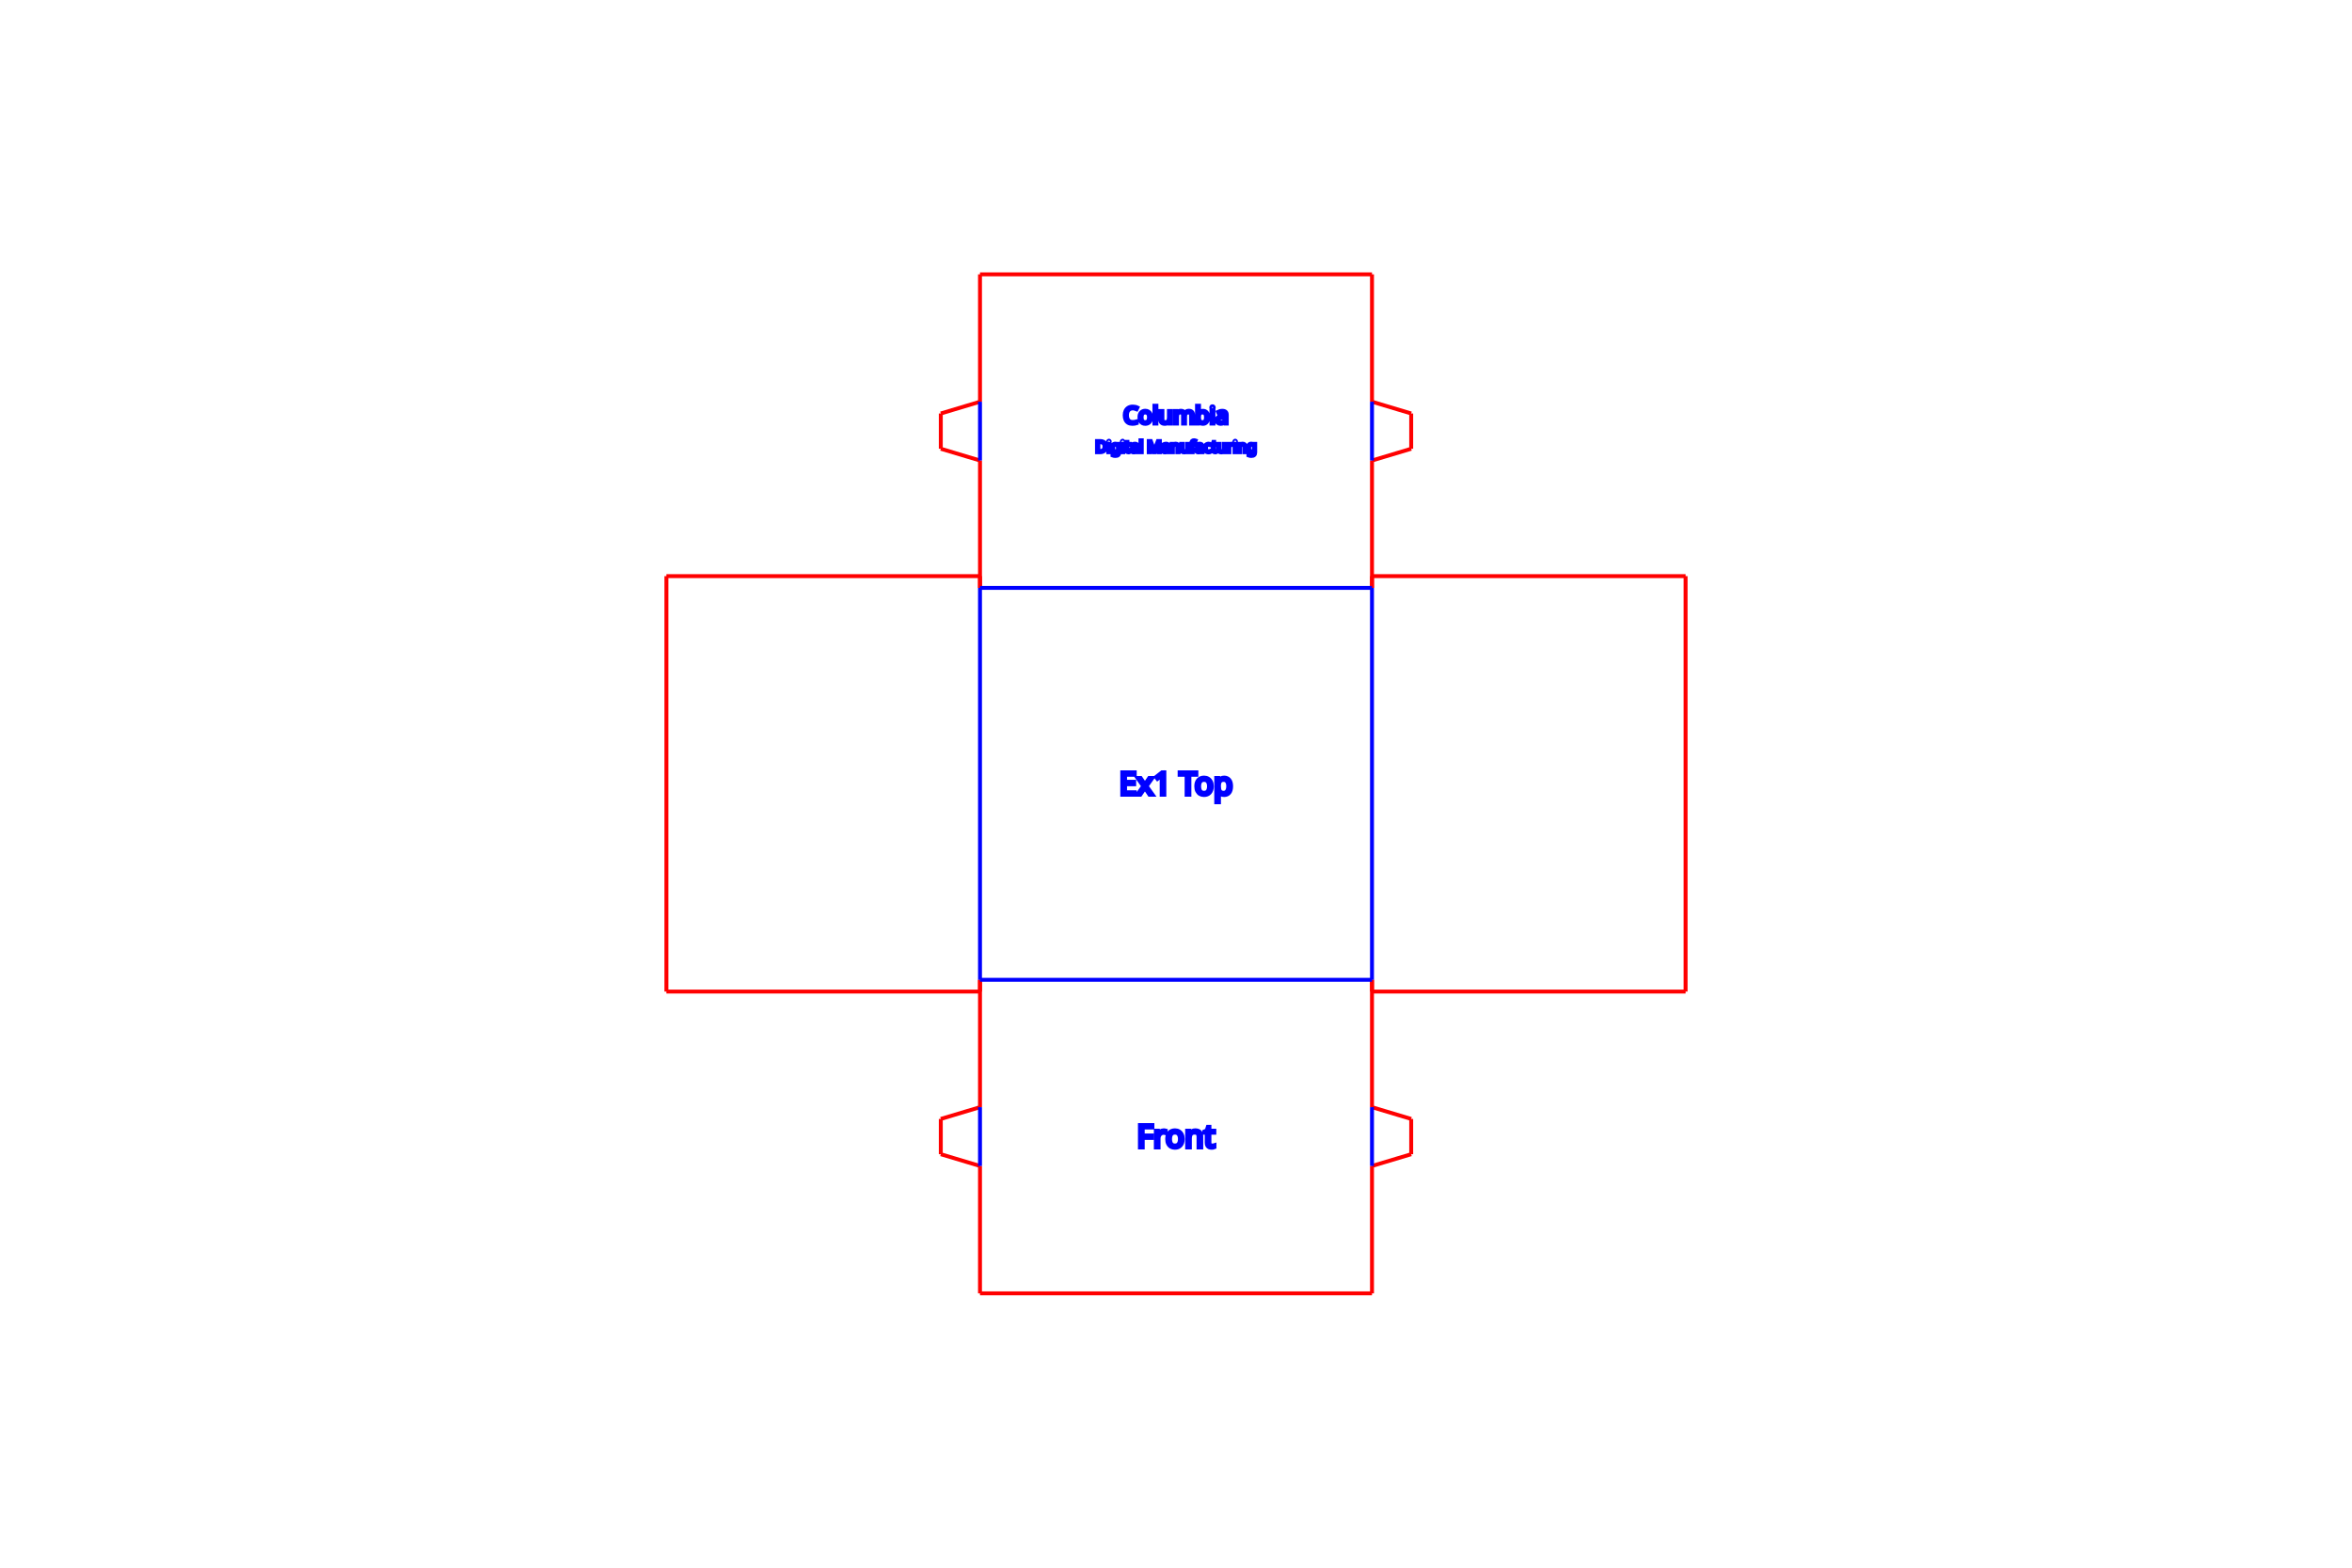
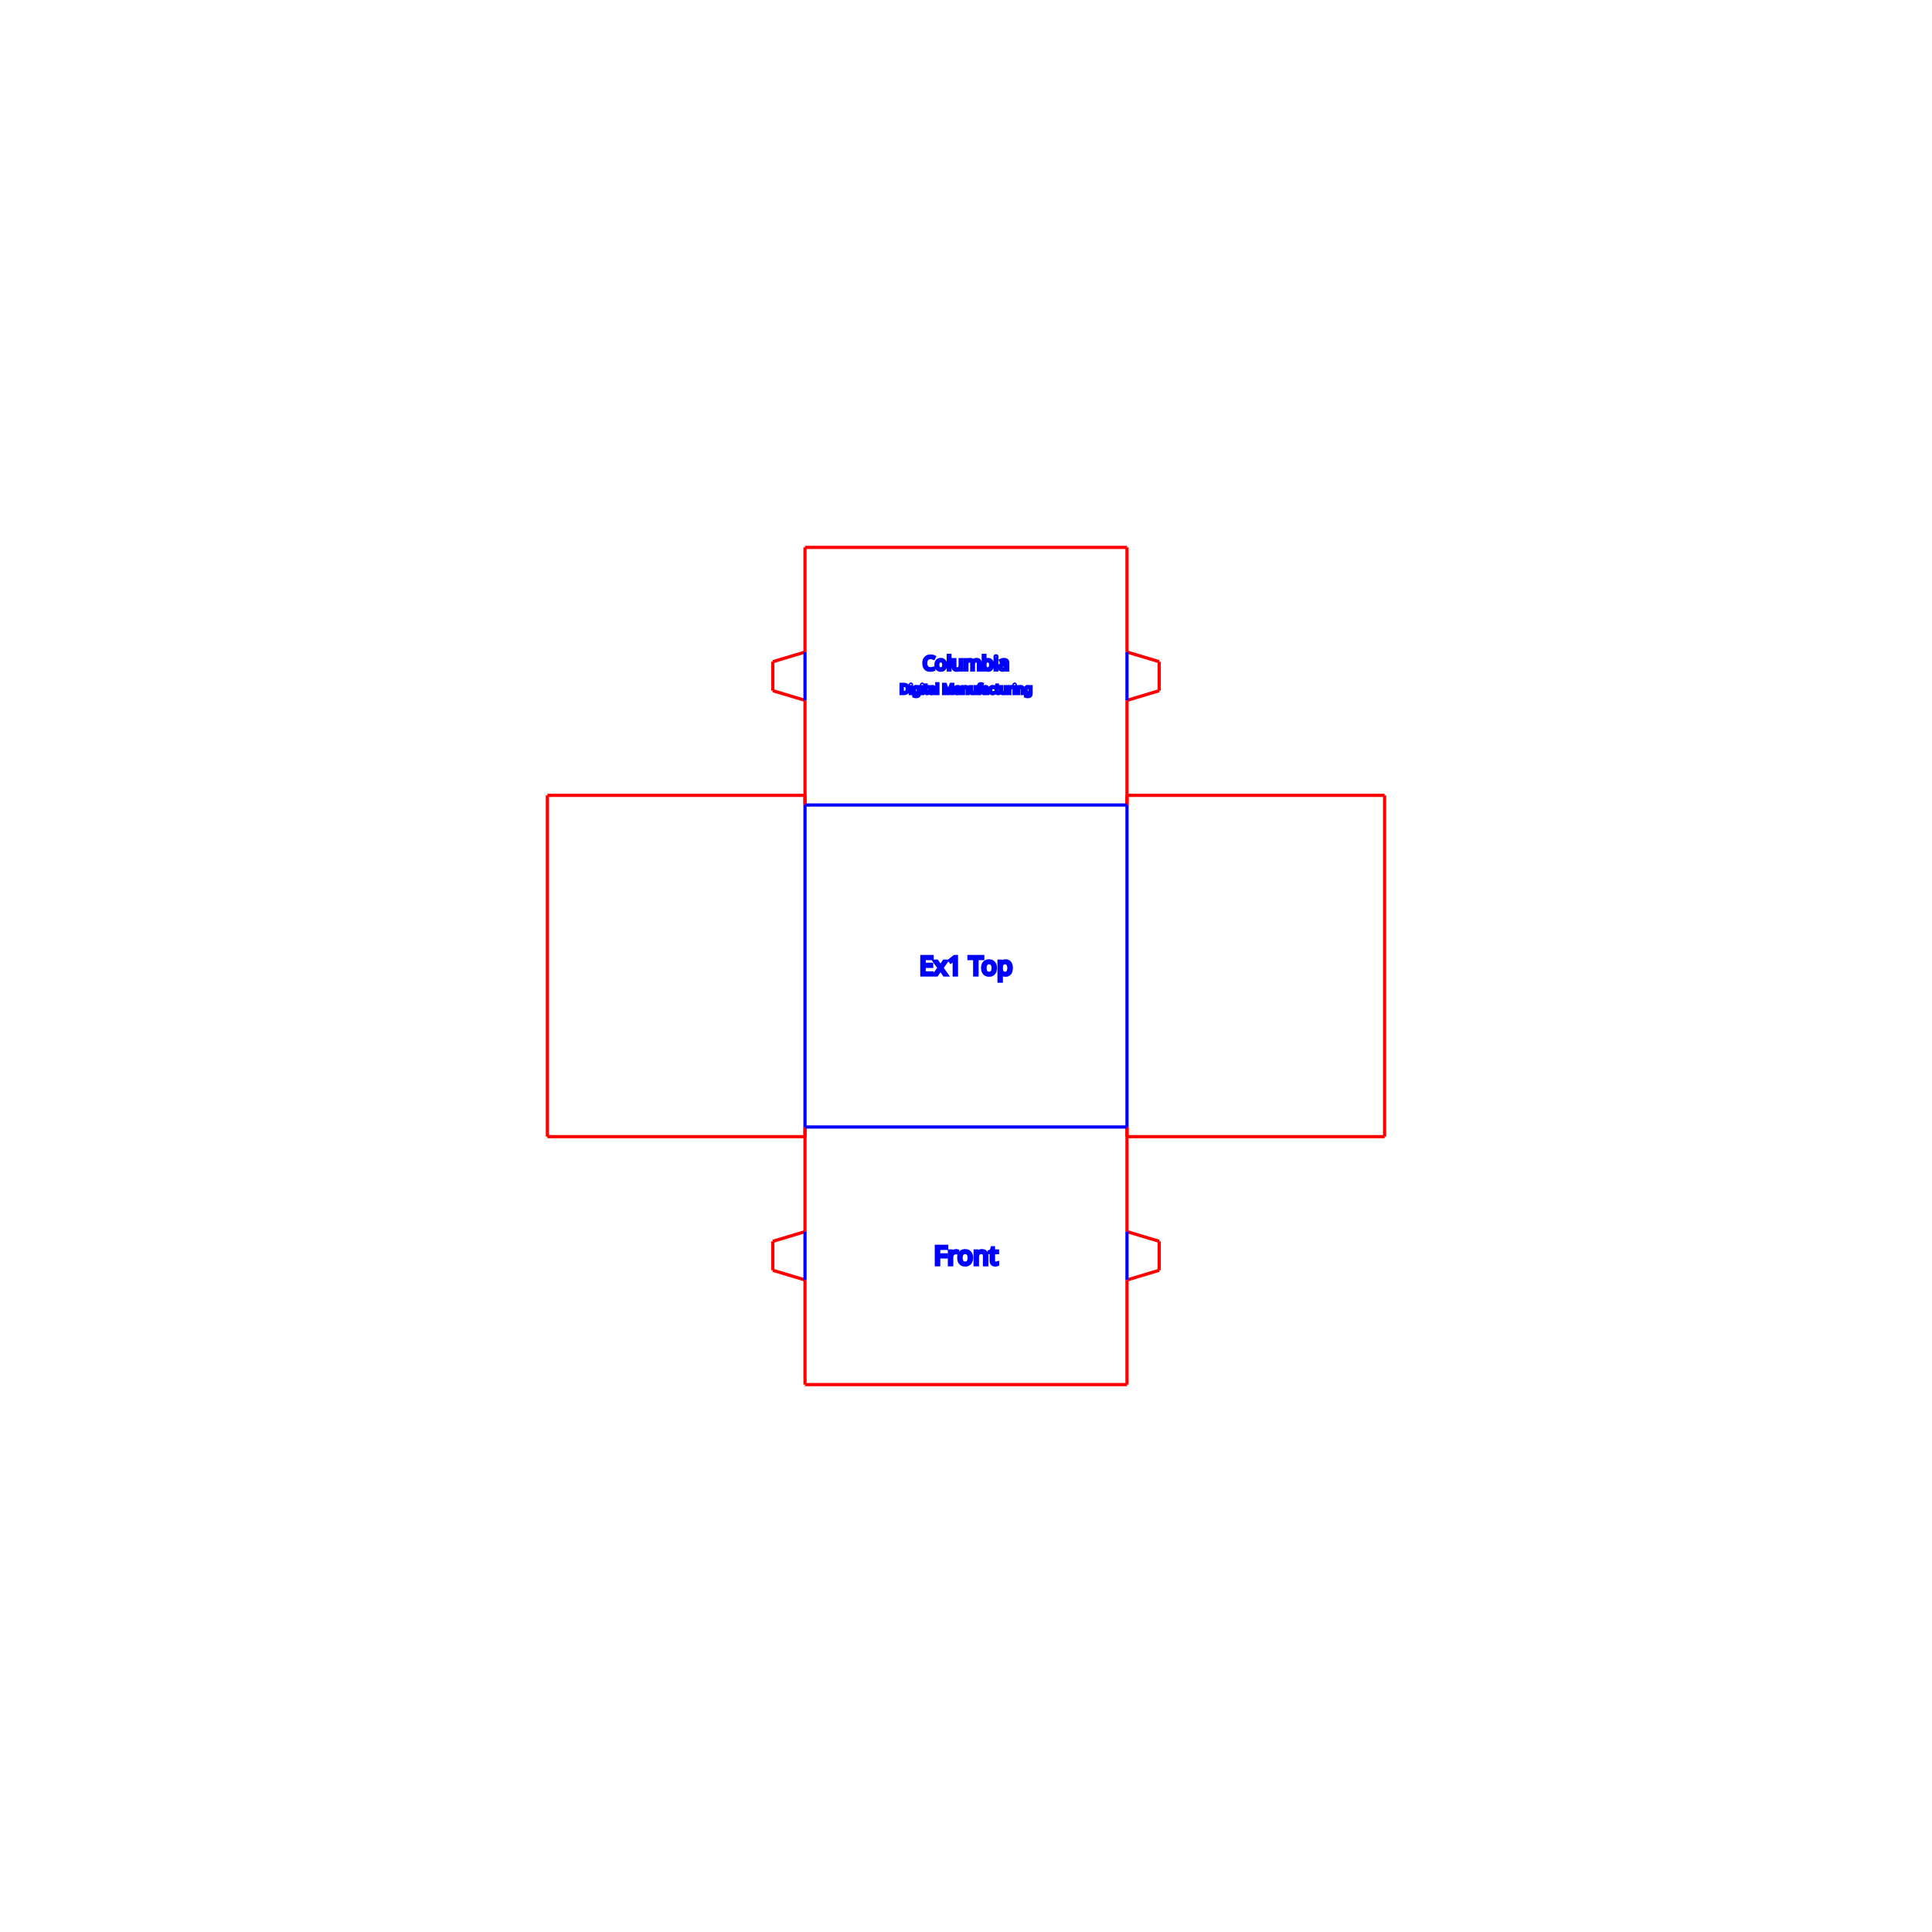
- <svg xmlns="http://www.w3.org/2000/svg" width="600mm" height="400mm" viewBox="0 0 600 400">
+ <svg xmlns="http://www.w3.org/2000/svg" width="600mm" height="600mm" viewBox="0 0 600 600">
  <g id="CUT" stroke="rgb(255,0,0)" stroke_width="0.2" fill="none">
-     <line x1="250" y1="70" x2="350" y2="70" />
-     <line x1="250" y1="70" x2="250" y2="102.5" />
-     <line x1="250" y1="102.5" x2="240" y2="105.5" />
-     <line x1="240" y1="105.5" x2="240" y2="114.5" />
-     <line x1="240" y1="114.5" x2="250" y2="117.5" />
-     <line x1="250" y1="117.5" x2="250" y2="150" />
-     <line x1="350" y1="70" x2="350" y2="102.5" />
-     <line x1="350" y1="102.5" x2="360" y2="105.5" />
-     <line x1="360" y1="105.5" x2="360" y2="114.5" />
-     <line x1="360" y1="114.5" x2="350" y2="117.5" />
-     <line x1="350" y1="117.5" x2="350" y2="150" />
-     <line x1="250" y1="330" x2="350" y2="330" />
-     <line x1="250" y1="250" x2="250" y2="282.5" />
-     <line x1="250" y1="282.5" x2="240" y2="285.5" />
-     <line x1="240" y1="285.5" x2="240" y2="294.5" />
-     <line x1="240" y1="294.5" x2="250" y2="297.5" />
-     <line x1="250" y1="297.5" x2="250" y2="330" />
-     <line x1="350" y1="250" x2="350" y2="282.5" />
-     <line x1="350" y1="282.5" x2="360" y2="285.5" />
-     <line x1="360" y1="285.5" x2="360" y2="294.5" />
-     <line x1="360" y1="294.5" x2="350" y2="297.5" />
-     <line x1="350" y1="297.5" x2="350" y2="330" />
-     <line x1="170" y1="147" x2="250" y2="147" />
-     <line x1="170" y1="147" x2="170" y2="253" />
-     <line x1="170" y1="253" x2="250" y2="253" />
-     <line x1="250" y1="147" x2="250" y2="150" />
-     <line x1="250" y1="250" x2="250" y2="253" />
-     <line x1="350" y1="147" x2="430" y2="147" />
-     <line x1="430" y1="147" x2="430" y2="253" />
-     <line x1="430" y1="253" x2="350" y2="253" />
-     <line x1="350" y1="147" x2="350" y2="150" />
-     <line x1="350" y1="250" x2="350" y2="253" />
+     <line x1="250" y1="170" x2="350" y2="170" />
+     <line x1="250" y1="170" x2="250" y2="202.5" />
+     <line x1="250" y1="202.5" x2="240" y2="205.5" />
+     <line x1="240" y1="205.5" x2="240" y2="214.5" />
+     <line x1="240" y1="214.5" x2="250" y2="217.5" />
+     <line x1="250" y1="217.5" x2="250" y2="250" />
+     <line x1="350" y1="170" x2="350" y2="202.5" />
+     <line x1="350" y1="202.5" x2="360" y2="205.5" />
+     <line x1="360" y1="205.5" x2="360" y2="214.5" />
+     <line x1="360" y1="214.5" x2="350" y2="217.5" />
+     <line x1="350" y1="217.5" x2="350" y2="250" />
+     <line x1="250" y1="430" x2="350" y2="430" />
+     <line x1="250" y1="350" x2="250" y2="382.5" />
+     <line x1="250" y1="382.5" x2="240" y2="385.5" />
+     <line x1="240" y1="385.5" x2="240" y2="394.5" />
+     <line x1="240" y1="394.5" x2="250" y2="397.5" />
+     <line x1="250" y1="397.5" x2="250" y2="430" />
+     <line x1="350" y1="350" x2="350" y2="382.5" />
+     <line x1="350" y1="382.5" x2="360" y2="385.5" />
+     <line x1="360" y1="385.5" x2="360" y2="394.5" />
+     <line x1="360" y1="394.5" x2="350" y2="397.5" />
+     <line x1="350" y1="397.5" x2="350" y2="430" />
+     <line x1="170" y1="247" x2="250" y2="247" />
+     <line x1="170" y1="247" x2="170" y2="353" />
+     <line x1="170" y1="353" x2="250" y2="353" />
+     <line x1="250" y1="247" x2="250" y2="250" />
+     <line x1="250" y1="350" x2="250" y2="353" />
+     <line x1="350" y1="247" x2="430" y2="247" />
+     <line x1="430" y1="247" x2="430" y2="353" />
+     <line x1="430" y1="353" x2="350" y2="353" />
+     <line x1="350" y1="247" x2="350" y2="250" />
+     <line x1="350" y1="350" x2="350" y2="353" />
  </g>
  <g id="ENGRAVE" stroke="rgb(0,0,255)" stroke_width="0.2" fill="none">
-     <line x1="250" y1="150" x2="350" y2="150" />
    <line x1="250" y1="250" x2="350" y2="250" />
-     <line x1="250" y1="102.5" x2="250" y2="117.5" />
-     <line x1="350" y1="102.5" x2="350" y2="117.5" />
-     <line x1="250" y1="282.5" x2="250" y2="297.5" />
-     <line x1="350" y1="282.5" x2="350" y2="297.5" />
-     <line x1="250" y1="150" x2="250" y2="250" />
-     <line x1="350" y1="150" x2="350" y2="250" />
-     <text x="300" y="200" font-family="sans-serif" font-size="8" text-anchor="middle" dominant-baseline="middle">Ex1 Top</text>
-     <text x="300" y="290" font-family="sans-serif" font-size="8" text-anchor="middle" dominant-baseline="middle">Front</text>
-     <text x="300" y="106" font-family="sans-serif" font-size="6" text-anchor="middle" dominant-baseline="middle">Columbia</text>
-     <text x="300" y="114" font-family="sans-serif" font-size="4" text-anchor="middle" dominant-baseline="middle">Digital Manufacturing</text>
+     <line x1="250" y1="350" x2="350" y2="350" />
+     <line x1="250" y1="202.5" x2="250" y2="217.5" />
+     <line x1="350" y1="202.5" x2="350" y2="217.5" />
+     <line x1="250" y1="382.5" x2="250" y2="397.5" />
+     <line x1="350" y1="382.5" x2="350" y2="397.5" />
+     <line x1="250" y1="250" x2="250" y2="350" />
+     <line x1="350" y1="250" x2="350" y2="350" />
+     <text x="300" y="300" font-family="sans-serif" font-size="8" text-anchor="middle" dominant-baseline="middle">Ex1 Top</text>
+     <text x="300" y="390" font-family="sans-serif" font-size="8" text-anchor="middle" dominant-baseline="middle">Front</text>
+     <text x="300" y="206" font-family="sans-serif" font-size="6" text-anchor="middle" dominant-baseline="middle">Columbia</text>
+     <text x="300" y="214" font-family="sans-serif" font-size="4" text-anchor="middle" dominant-baseline="middle">Digital Manufacturing</text>
  </g>
</svg>
